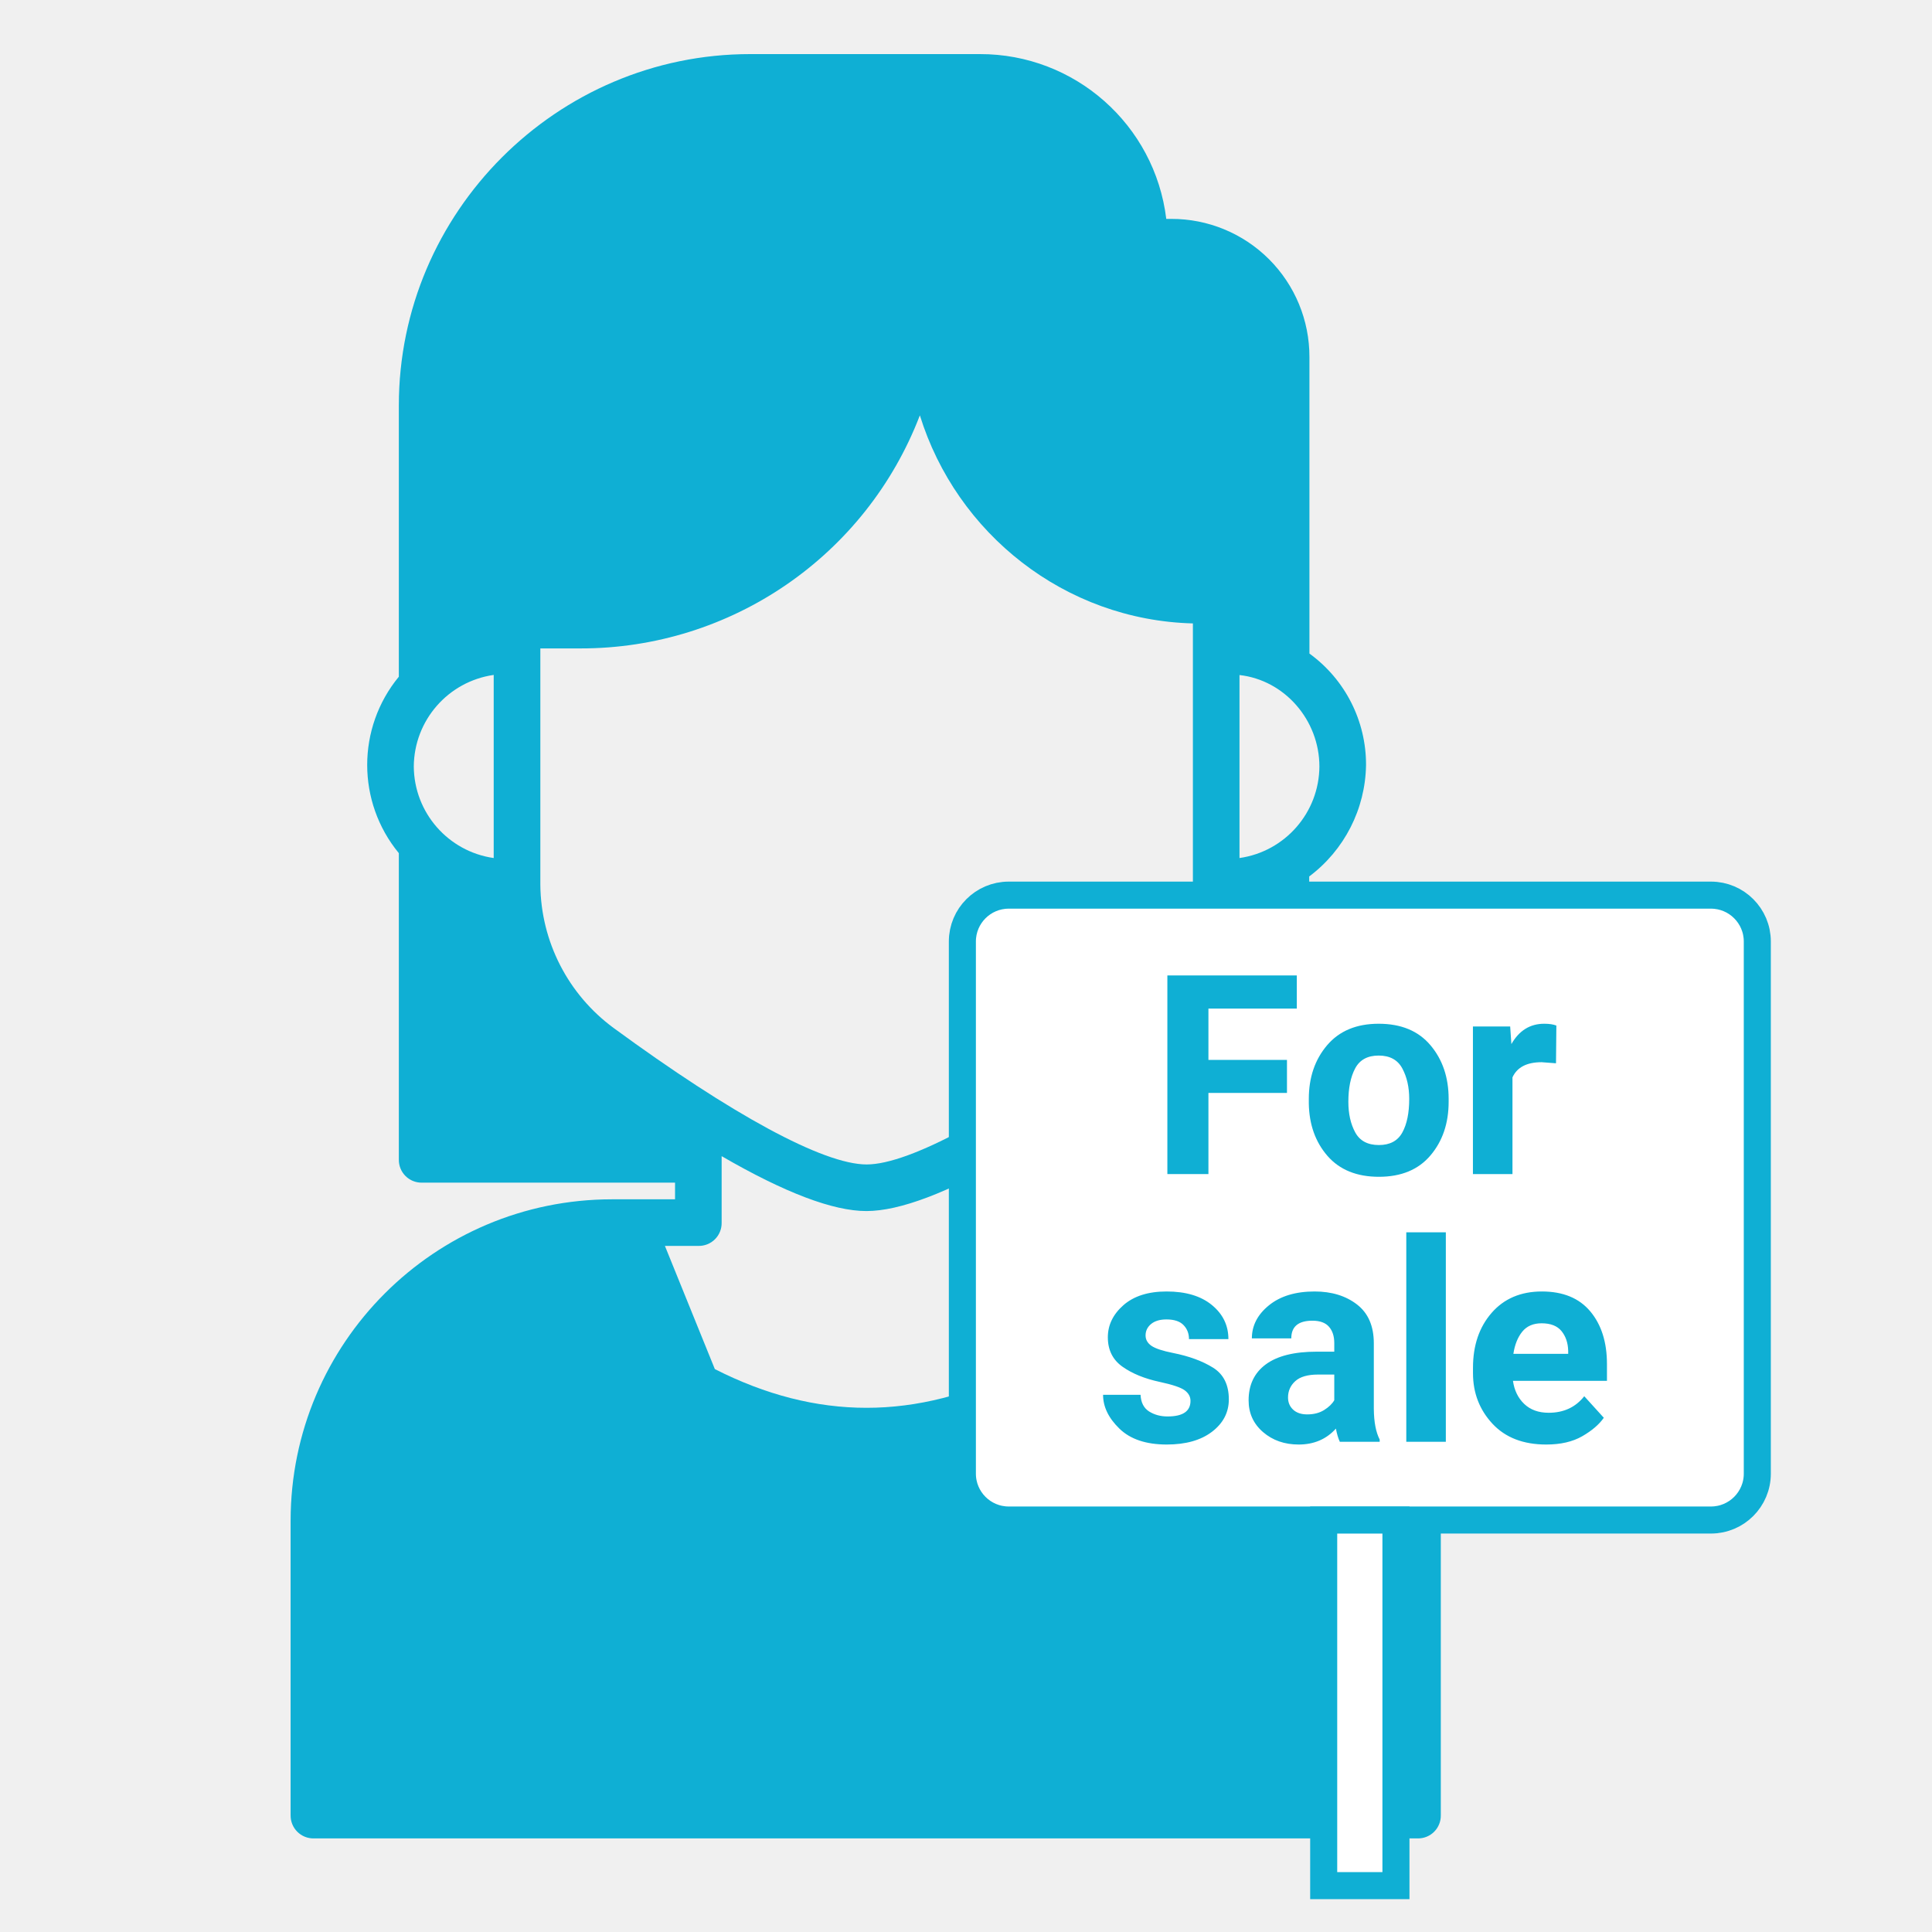
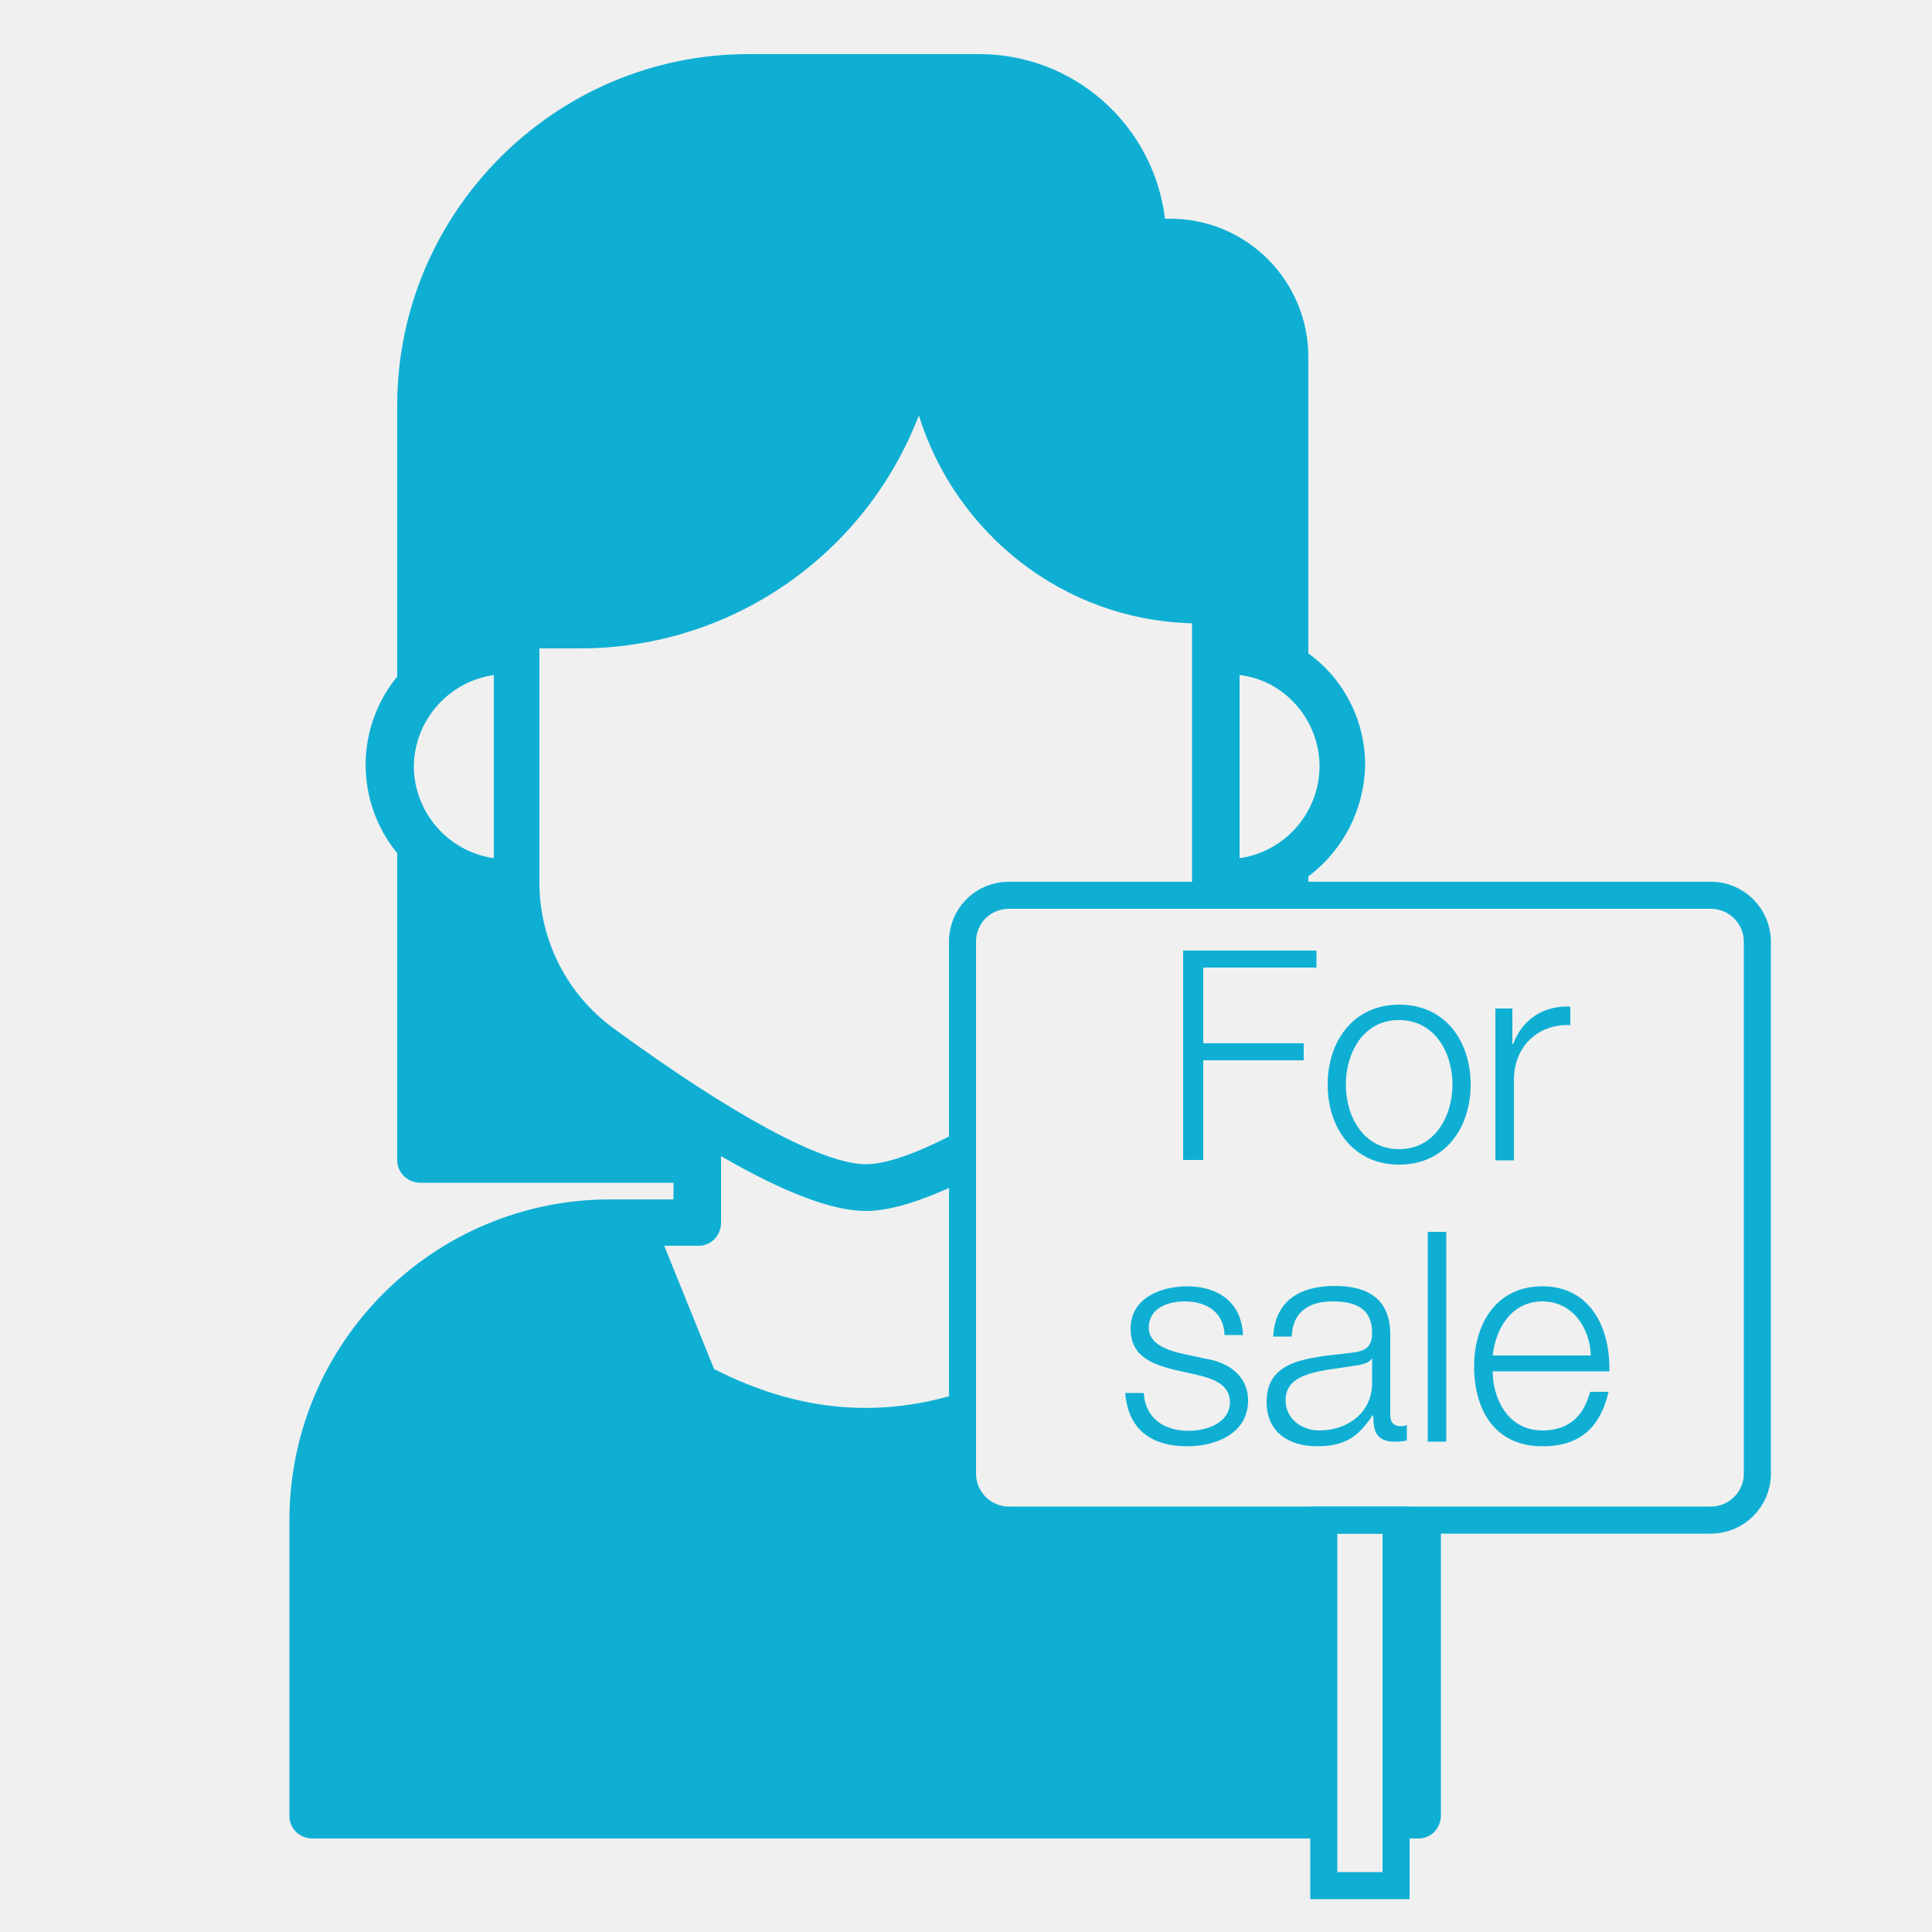
- <svg xmlns="http://www.w3.org/2000/svg" id="Layer_1" data-name="Layer 1" viewBox="0 0 500 500">
-   <defs>
-     <style>.cls-1,.cls-3{fill:#0fafd4;}.cls-2{fill:#fff;stroke:#0fafd4;stroke-miterlimit:10;stroke-width:7px;}.cls-3{font-size:72.3px;font-family:Roboto-Bold, Roboto;font-weight:700;}.cls-4{letter-spacing:-0.01em;}.cls-5{letter-spacing:0em;}</style>
-   </defs>
-   <path class="cls-1" d="M290.19,310.41H273.82V306.1h59a5.89,5.89,0,0,0,6-6V226.83A36.73,36.73,0,0,0,353.53,198a35.49,35.49,0,0,0-14.65-28.86V92.41a35.67,35.67,0,0,0-35.76-35.76h-1.29A48.5,48.5,0,0,0,253.57,14H194.12c-50,0-90.9,40.93-90.9,90.9v70.23a35.93,35.93,0,0,0,0,45.67v79.27a5.88,5.88,0,0,0,6,6h65.48v4.31H158.36a83.2,83.2,0,0,0-83.15,83.15v76.25a5.9,5.9,0,0,0,6,6H366.88a5.89,5.89,0,0,0,6-6V393.56C373.34,347.46,335.86,310.41,290.19,310.41Zm-65.91-9.05c-11.2,0-34.9-12.92-65.49-35.33a46.51,46.51,0,0,1-18.95-37V167.81h10.34a93.93,93.93,0,0,0,87.88-60.32c9.48,30.59,37.49,53,70.66,53.85V229a45.31,45.31,0,0,1-19,37C259.17,288.44,235.48,301.36,224.28,301.36Zm117.18-103a24.09,24.09,0,0,1-20.68,23.7V174.7C332.42,176,341.46,186.33,341.46,198.39Zm-234.37,0a24.1,24.1,0,0,1,20.68-23.69v47.39A24.1,24.1,0,0,1,107.09,198.39Zm73.67,124.08a5.89,5.89,0,0,0,6-6V299.21q24.55,14.22,37.48,14.21t37.48-14.21v17.23a5.88,5.88,0,0,0,6,6h8.62l-12.5,31.88c-26.71,13.36-52.56,13.36-78.84,0l-12.92-31.88Z" />
-   <rect class="cls-2" x="249.06" y="231.66" width="205.73" height="161.72" rx="12" ry="12" />
-   <rect class="cls-2" x="342.57" y="393.39" width="18.7" height="94.61" />
-   <text class="cls-3" transform="translate(297.52 303.85)">
-     <tspan class="cls-4">F<tspan class="cls-5" x="38.87" y="0">or</tspan>
-     </tspan>
-     <tspan x="-14.03" y="69.29">sale</tspan>
-   </text>
+ <svg xmlns="http://www.w3.org/2000/svg" version="1.1" id="Layer_1" x="0px" y="0px" viewBox="0 0 500 500" style="enable-background:new 0 0 500 500;" xml:space="preserve">
+   <style type="text/css">
+ 	.st0{fill:#0FAFD4;}
+ 	.st1{fill:none;stroke:#0FAFD4;stroke-width:7;stroke-miterlimit:10;}
+ 	.st2{enable-background:new    ;}
+ </style>
+   <path class="st0" d="M343.9,460.3c0.2-1,0.5-2,0.9-3.1c-1.9-1.5-3.2-3.8-3.2-6.6c0-2.9,0.2-5.8,1.1-8.5c1.2-13.7-1.2-27.7,0.5-41.5  c0.2-1.7,0.8-3.4,1.6-4.8c-1.9-0.1-3.7-0.2-5.6-0.2c-2,0-3.4-1-4.2-2.4c-3.1,0.3-6.2,0.7-8.8,0.9c-5.3,0.4-10.7,0.1-16,0.4  c-6.8,0.4-13.5,1-20.3,1.1c-0.4,0-0.8-0.1-1.2-0.1c-5.7,0.3-11.2,0.6-16.1-2.6c-1.8-0.2-3.5-0.5-5.1-1.1c-4.6-0.1-9.3-0.3-13.9-0.9  c-2.8-0.3-4.9-2.1-5-5c-0.1-5.2,0.7-10.3,0.8-15.5c-0.1-1.1-0.2-2.3-0.2-3.5c0-1.1,0-2.1,0.1-3.2c0.1-1.2,0.2-2.5,0.4-3.6  c-21.8,7.2-43.2,5.3-64.9-5.8l-12.9-31.9h8.7c3.3,0.1,5.9-2.5,6-5.8c0-0.1,0-0.1,0-0.2v-17.2c16.4,9.5,28.9,14.2,37.5,14.2  c6.3,0,14.7-2.6,25.2-7.7c-0.3-0.6-0.5-1.4-0.5-2.2c0-3.6-0.2-7.3-0.3-10.9c-10.6,5.7-19,8.7-24.4,8.7c-11.2,0-34.9-12.9-65.5-35.3  c-11.8-8.7-18.8-22.4-19-37v-61.2h10.3c39,0.1,73.9-23.9,87.9-60.3c9.5,30.6,37.5,53,70.7,53.8V229c0,0.9,0,1.8-0.1,2.7  c10-1.4,20.1-1.6,30.2-1.1v-3.8c9.1-6.8,14.5-17.5,14.7-28.8c0-11.4-5.4-22.2-14.7-28.9V92.4c0-19.7-15.9-35.7-35.6-35.8  c-0.1,0-0.1,0-0.2,0h-1.3c-3-24.4-23.7-42.7-48.3-42.6h-59.5c-50,0-90.9,40.9-90.9,90.9v70.2c-10.9,13.3-10.9,32.4,0,45.7v79.3  c-0.1,3.2,2.5,5.9,5.8,6c0.1,0,0.2,0,0.2,0h65.5v4.3h-16.3c-45.9,0-83.1,37.2-83.1,83.1v76.3c-0.1,3.3,2.5,5.9,5.8,6  c0.1,0,0.1,0,0.2,0H343C342.6,470.6,342.9,465.4,343.9,460.3z M320.8,174.7c11.6,1.3,20.7,11.6,20.7,23.7  c-0.1,11.9-8.9,22-20.7,23.7V174.7z M127.8,222.1c-11.8-1.7-20.6-11.8-20.7-23.7v0c0.1-11.9,8.9-22,20.7-23.7V222.1z" />
+   <path class="st0" d="M359,392.8c-0.1,0.4-0.3,0.9-0.5,1.3c1.9,1.7,3.2,4,2.9,6.5c-1.8,13.9,0,27.8-0.8,41.6c0.8,2.3,2.2,4.3,2.7,6.8  c0.7,3.8,0,7.5-0.8,11.2c-1.2,5.3-1.7,10.3-1.4,15.6h5.8c3.3,0.1,5.9-2.5,6-5.8c0-0.1,0-0.1,0-0.2v-74.9  C368.3,394.3,363.6,393.5,359,392.8z" />
+   <path class="st1" d="M261.1,231.7h181.7c6.6,0,12,5.4,12,12v137.7c0,6.6-5.4,12-12,12H261.1c-6.6,0-12-5.4-12-12V243.7  C249.1,237,254.4,231.7,261.1,231.7z" />
+   <rect x="342.6" y="393.4" class="st1" width="18.7" height="94.6" />
+   <g class="st2">
+     <path class="st0" d="M306.3,246h34.4v4.4h-29.3V270h26v4.4h-26v25.8h-5.2V246z" />
+     <path class="st0" d="M380.6,280.7c0,11.2-6.6,20.7-18.5,20.7s-18.5-9.5-18.5-20.7c0-11.2,6.6-20.7,18.5-20.7   S380.6,269.4,380.6,280.7z M348.3,280.7c0,8.3,4.6,16.7,13.8,16.7c9.1,0,13.8-8.4,13.8-16.7c0-8.3-4.6-16.7-13.8-16.7   C352.9,263.9,348.3,272.4,348.3,280.7z" />
+     <path class="st0" d="M387,261h4.4v9.2h0.2c2.4-6.4,7.8-10,14.8-9.7v4.8c-8.7-0.4-14.6,5.9-14.6,14.1v20.9H387V261z" />
+   </g>
+   <g class="st2">
+     <path class="st0" d="M316.9,345.4c-0.2-5.9-4.8-8.6-10.3-8.6c-4.3,0-9.3,1.7-9.3,6.8c0,4.2,4.8,5.8,8.1,6.6l6.4,1.4   c5.5,0.8,11.2,4,11.2,10.9c0,8.5-8.4,11.8-15.7,11.8c-9.2,0-15.3-4.2-16.1-13.8h4.8c0.4,6.5,5.2,9.8,11.6,9.8   c4.6,0,10.7-2,10.7-7.4c0-4.6-4.3-6.1-8.6-7.1l-6.2-1.4c-6.2-1.6-10.9-3.9-10.9-10.5c0-8,7.8-11,14.7-11c7.9,0,14,4.1,14.4,12.6   H316.9z" />
+     <path class="st0" d="M329.5,345.9c0.5-9.2,6.8-13.1,15.9-13.1c6.9,0,14.4,2.1,14.4,12.6v20.8c0,1.9,0.9,2.9,2.8,2.9   c0.5,0,1-0.1,1.5-0.3v4c-1.1,0.2-1.8,0.3-3.1,0.3c-4.9,0-5.6-2.8-5.6-6.8h-0.2c-3.4,5.1-6.7,8-14.3,8c-7.3,0-13.1-3.6-13.1-11.5   c0-10.9,10.7-11.4,21.1-12.6c4-0.4,6.2-1.1,6.2-5.3c0-6.5-4.6-8.1-10.3-8.1c-6,0-10.3,2.7-10.5,9.1H329.5z M355.1,351.7h-0.2   c-0.6,1.1-2.7,1.5-4,1.7c-8.1,1.4-18.2,1.4-18.2,9c0,4.8,4.2,7.8,8.7,7.8c7.4,0,13.7-4.6,13.7-12.3V351.7z" />
+     <path class="st0" d="M369.5,318.8h4.8v54.3h-4.8V318.8z" />
+     <path class="st0" d="M386.3,354.8c0,7,3.8,15.4,12.9,15.4c7,0,10.8-4,12.3-10h4.8c-2.1,8.9-7.1,14.1-17.1,14.1   c-12.5,0-17.7-9.6-17.7-20.7c0-10.3,5.2-20.7,17.7-20.7c12.5,0,17.6,11,17.3,22H386.3z M411.7,350.8c-0.2-7.2-4.8-14-12.5-14   c-7.9,0-12.1,6.8-12.9,14H411.7z" />
+   </g>
</svg>
